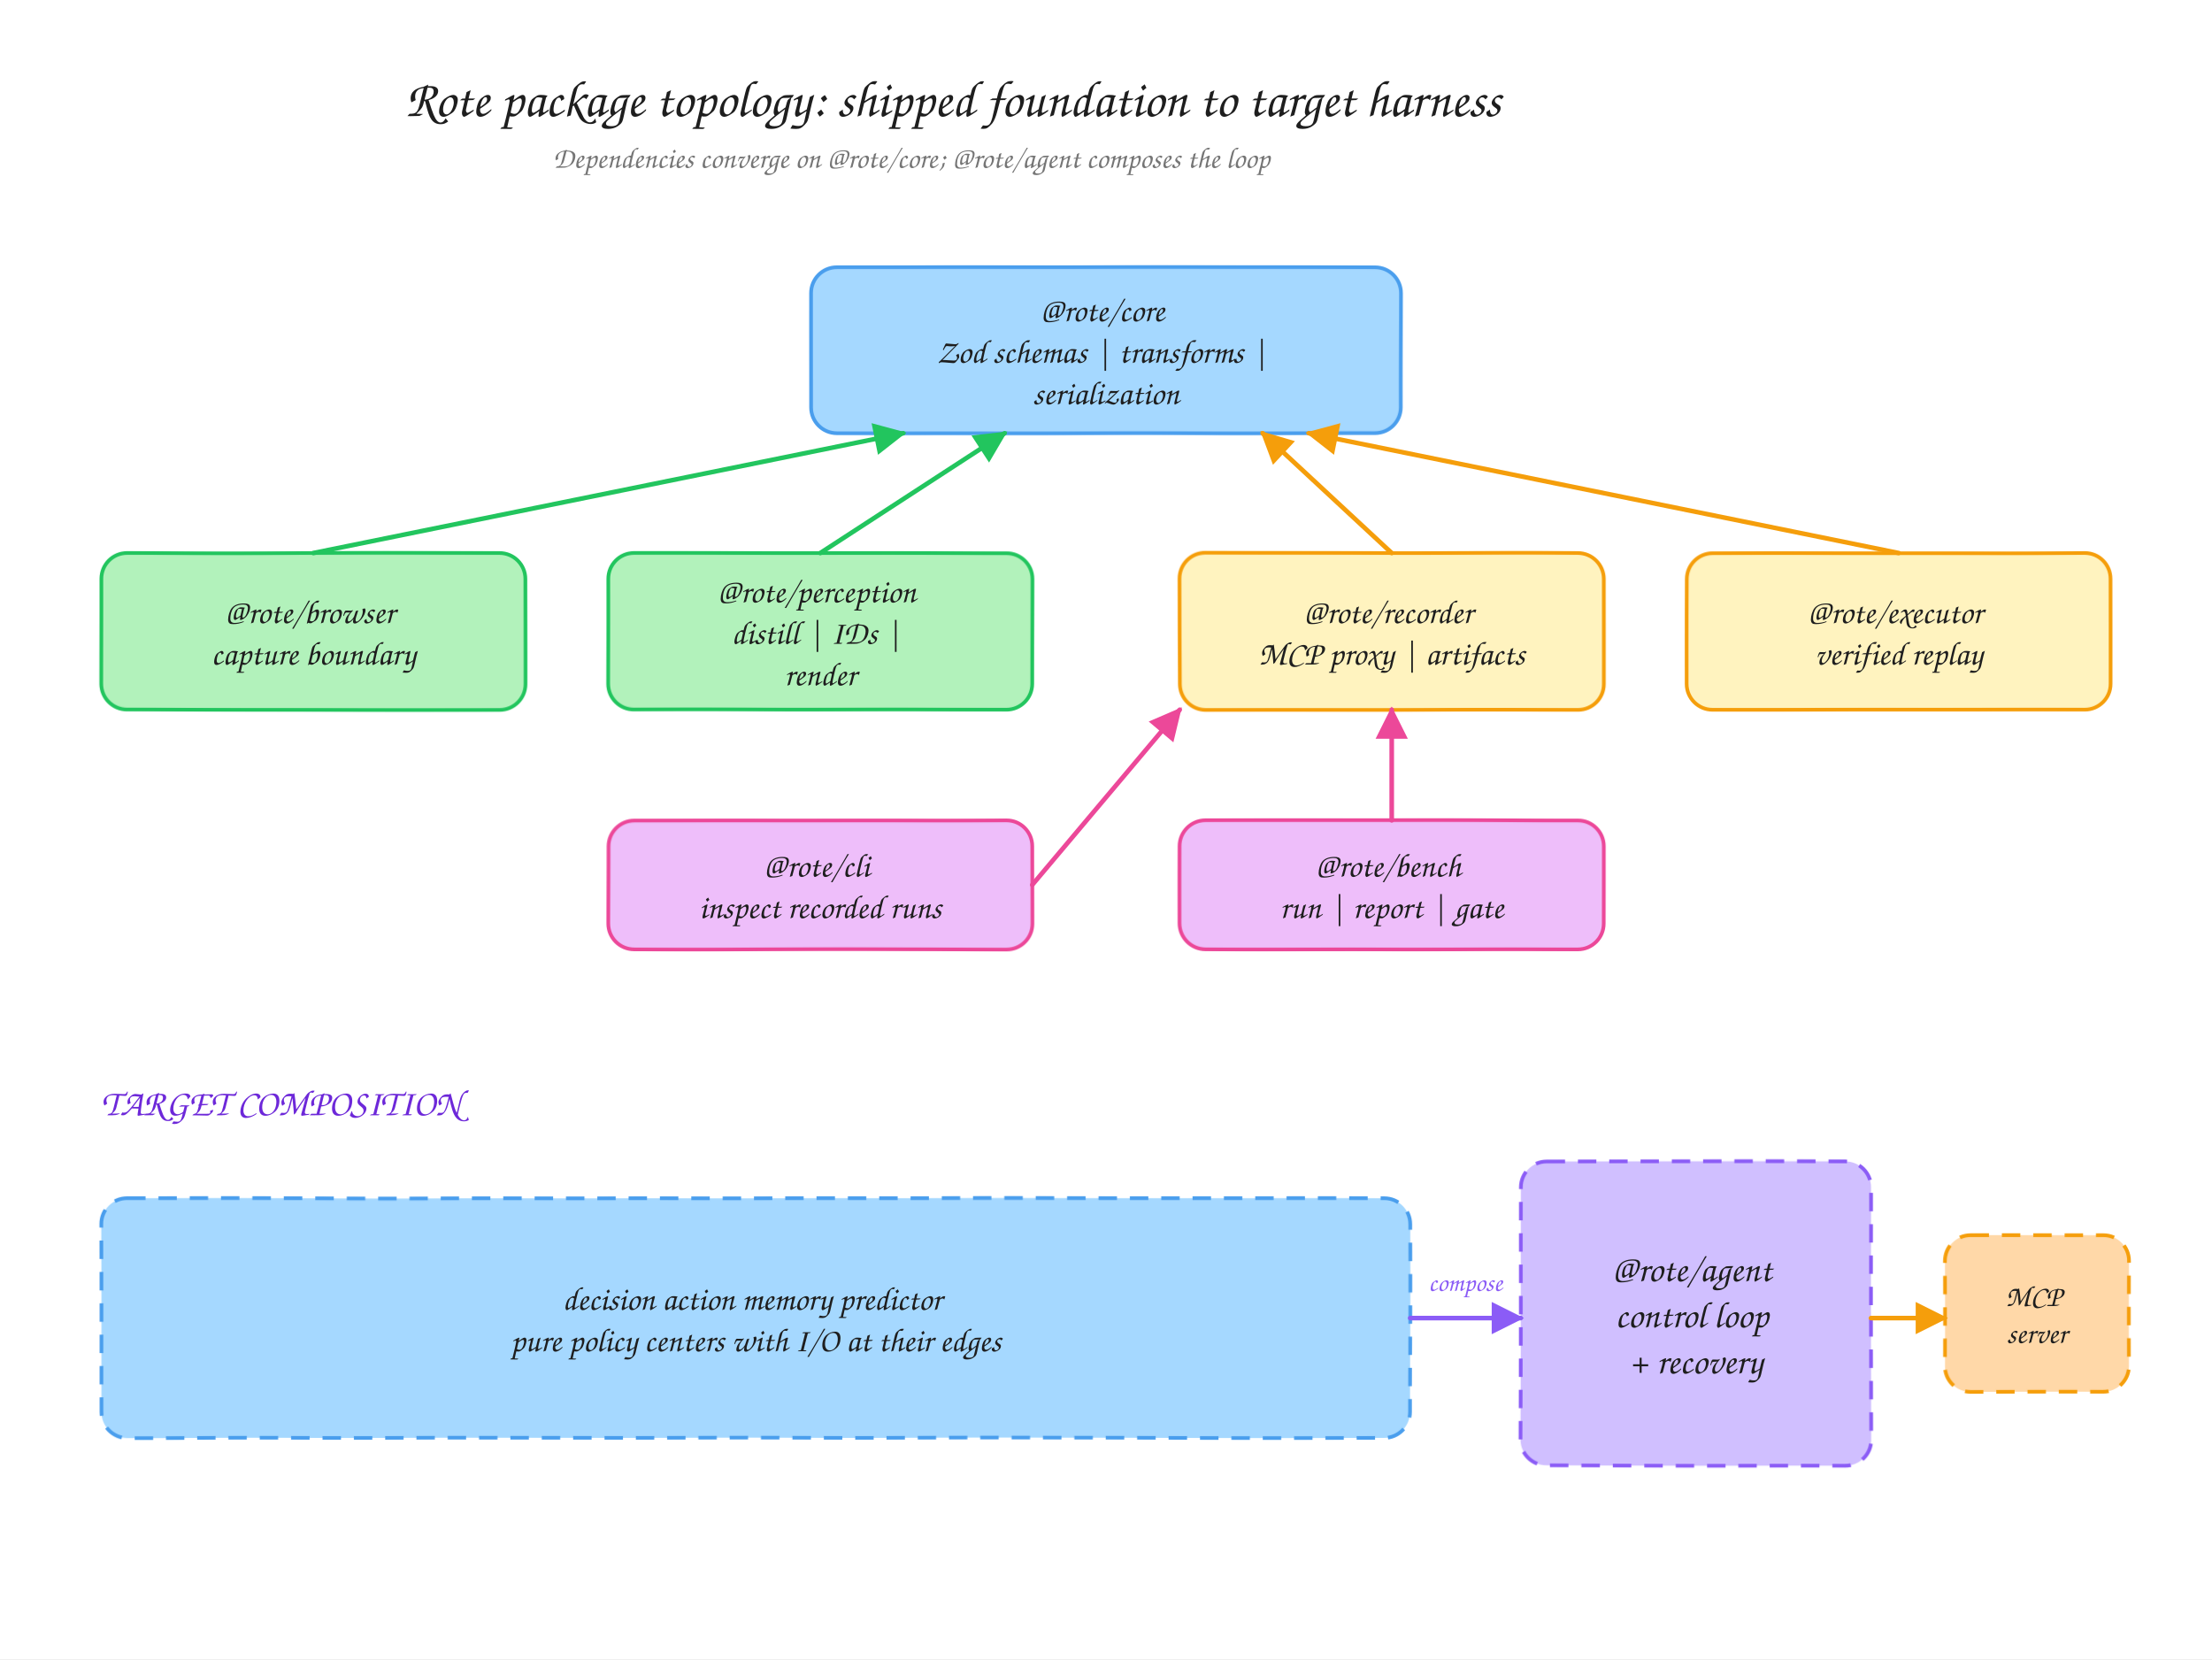
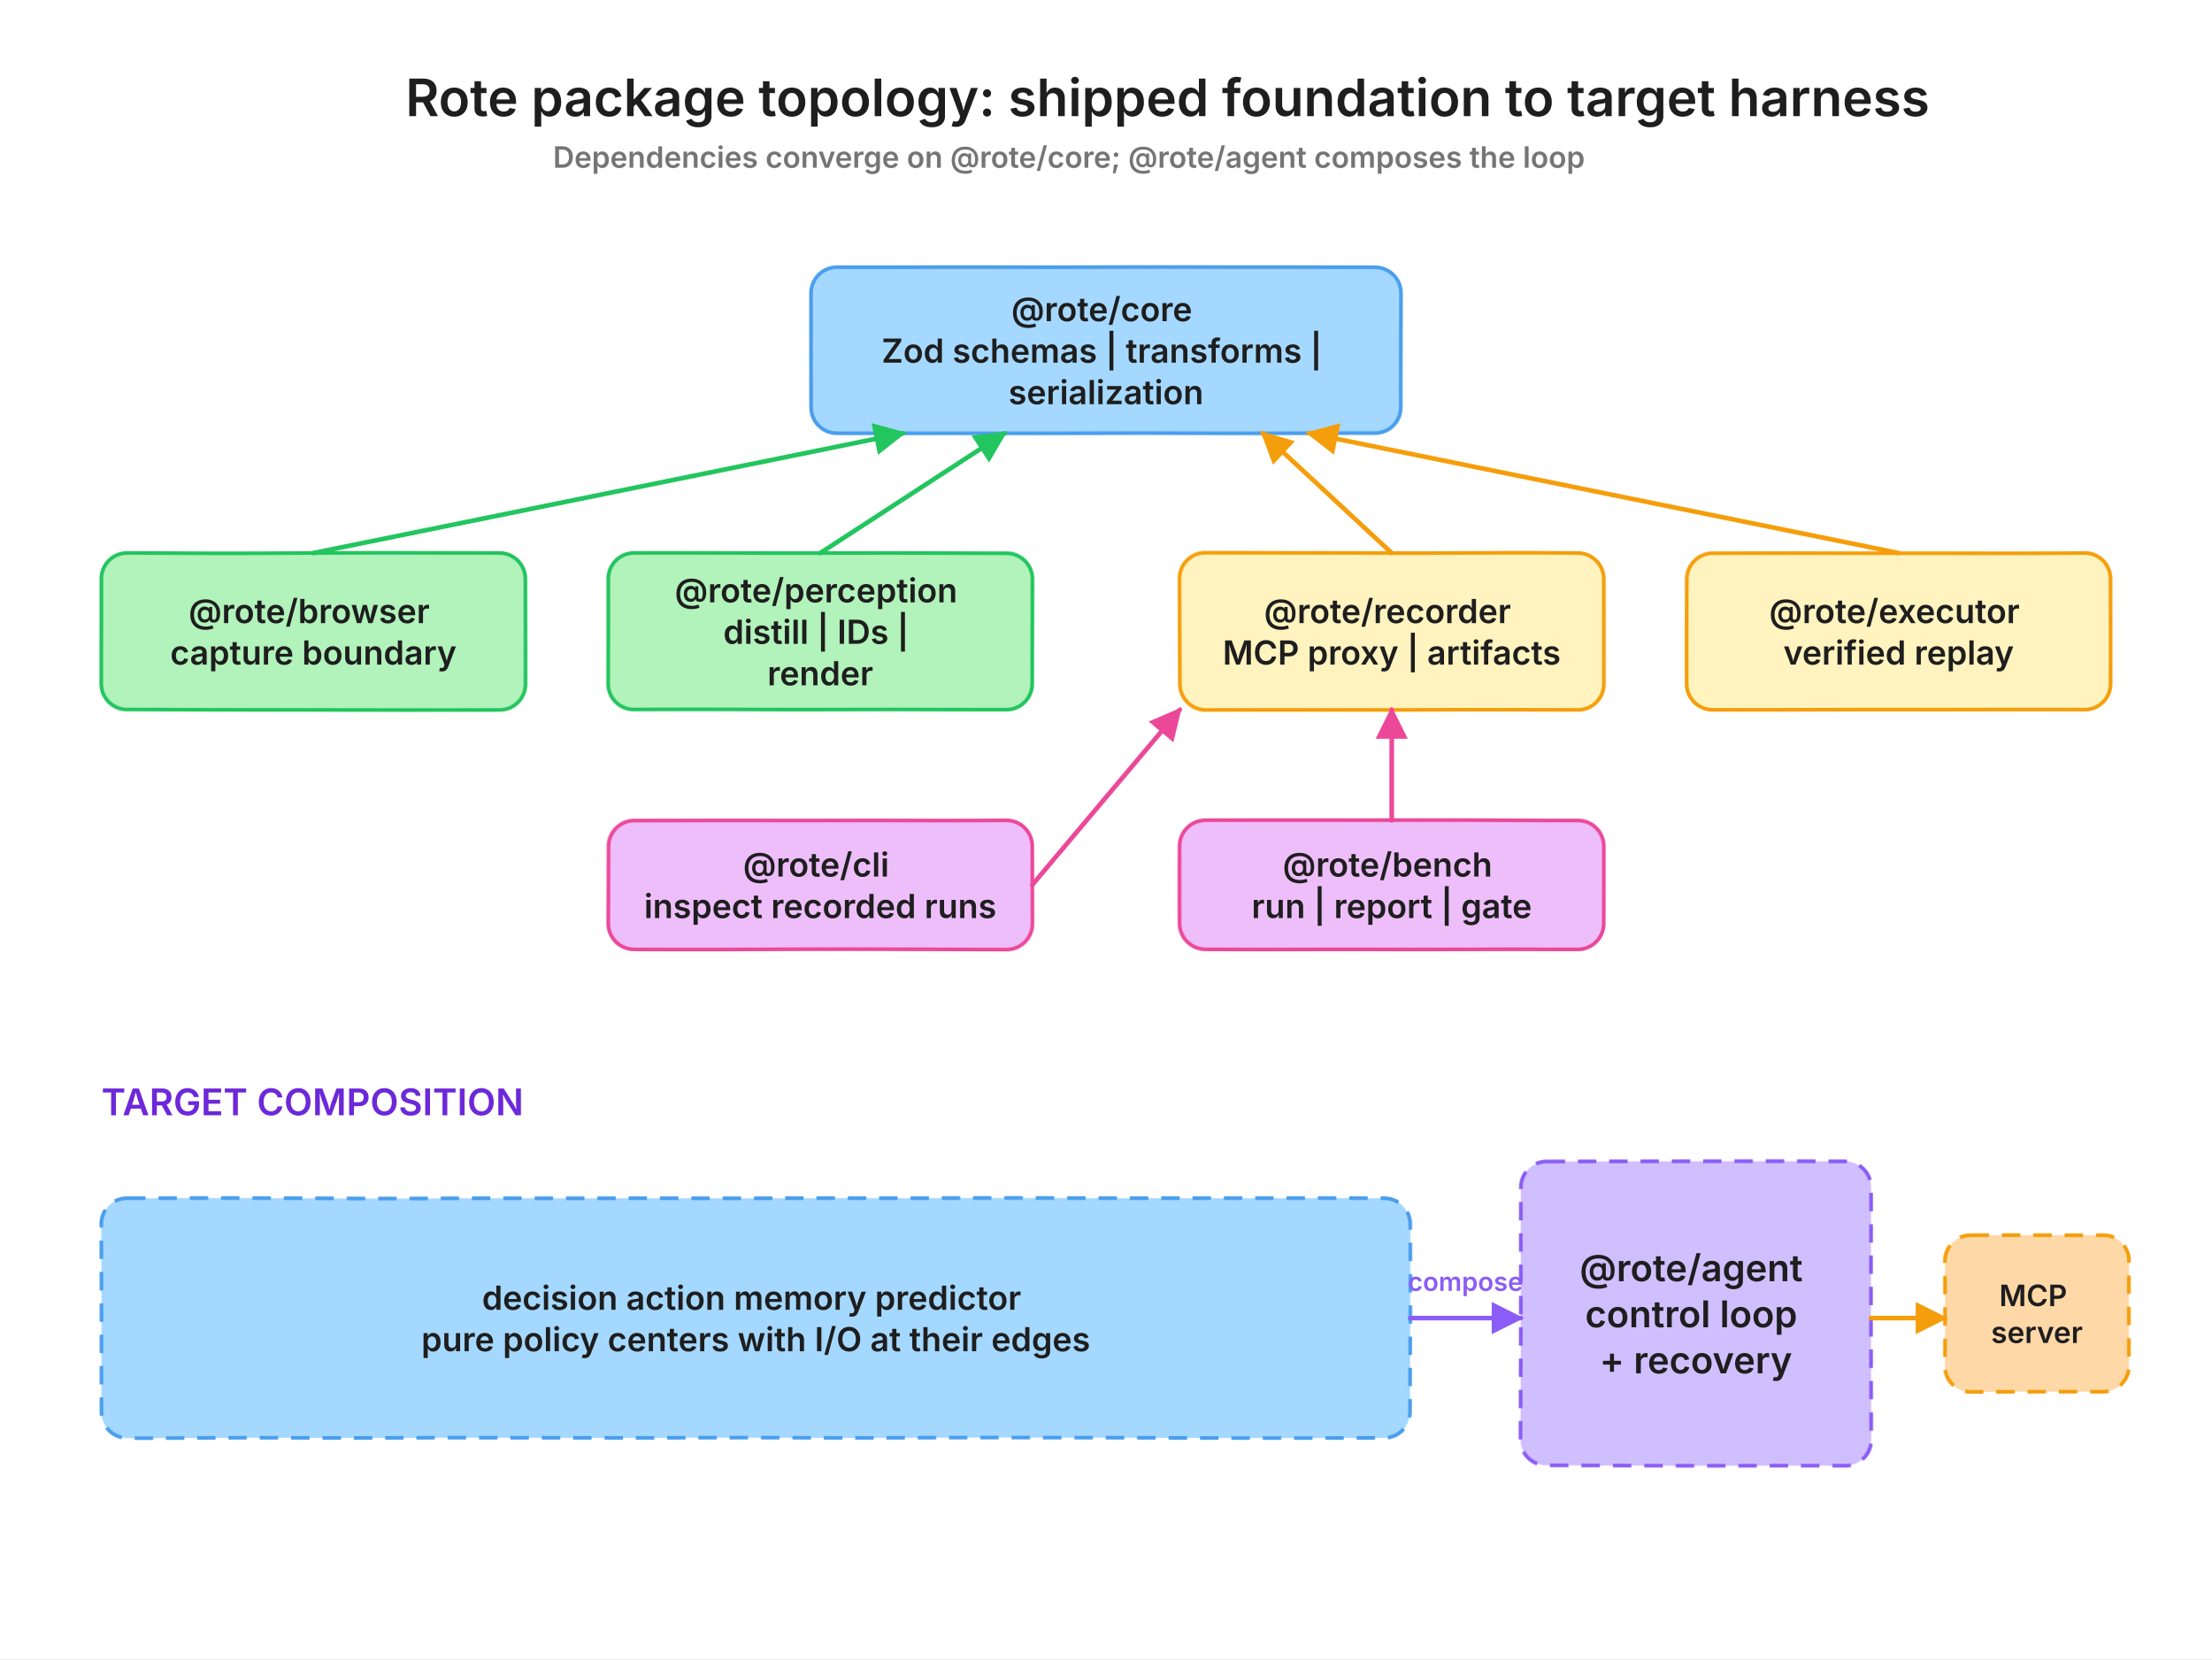
<svg xmlns="http://www.w3.org/2000/svg" width="1200" height="900" viewBox="0 0 1200 900" role="img">
  <defs>
    <filter id="rough" x="-3%" y="-3%" width="106%" height="106%">
      <feTurbulence type="fractalNoise" baseFrequency="0.012" numOctaves="1" seed="7" result="noise" />
      <feDisplacementMap in="SourceGraphic" in2="noise" scale="0.7" />
    </filter>
    <marker id="arrow" viewBox="0 0 10 10" refX="9" refY="5" markerWidth="7" markerHeight="7" orient="auto-start-reverse">
      <path d="M 0 0 L 10 5 L 0 10 z" fill="context-stroke" />
    </marker>
  </defs>
  <rect width="1200" height="900" fill="#ffffff" />
-   <text x="220" y="63" text-anchor="start" fill="#1e1e1e" font-family="Virgil, Segoe Print, cursive" font-size="28" font-weight="600">
+   <text x="220" y="63" text-anchor="start" fill="#1e1e1e" font-family="Inter, Avenir Next, Segoe UI, Helvetica, Arial, sans-serif" font-size="28" font-weight="600">
    <tspan x="220" dy="0">Rote package topology: shipped foundation to target harness</tspan>
  </text>
-   <text x="300" y="91" text-anchor="start" fill="#757575" font-family="Virgil, Segoe Print, cursive" font-size="16" font-weight="600">
+   <text x="300" y="91" text-anchor="start" fill="#757575" font-family="Inter, Avenir Next, Segoe UI, Helvetica, Arial, sans-serif" font-size="16" font-weight="600">
    <tspan x="300" dy="0">Dependencies converge on @rote/core; @rote/agent composes the loop</tspan>
  </text>
  <rect x="440" y="145" width="320" height="90" rx="14" fill="#a5d8ff" stroke="#4a9eed" stroke-width="2" opacity="1" filter="url(#rough)" />
-   <text x="600" y="174.25" text-anchor="middle" fill="#1e1e1e" font-family="Virgil, Segoe Print, cursive" font-size="18" font-weight="600">
+   <text x="600" y="174.25" text-anchor="middle" fill="#1e1e1e" font-family="Inter, Avenir Next, Segoe UI, Helvetica, Arial, sans-serif" font-size="18" font-weight="600">
    <tspan x="600" dy="0">@rote/core</tspan>
    <tspan x="600" dy="22.5">Zod schemas | transforms |</tspan>
    <tspan x="600" dy="22.5">serialization</tspan>
  </text>
  <rect x="55" y="300" width="230" height="85" rx="14" fill="#b2f2bb" stroke="#22c55e" stroke-width="2" opacity="1" filter="url(#rough)" />
-   <text x="170" y="338" text-anchor="middle" fill="#1e1e1e" font-family="Virgil, Segoe Print, cursive" font-size="18" font-weight="600">
+   <text x="170" y="338" text-anchor="middle" fill="#1e1e1e" font-family="Inter, Avenir Next, Segoe UI, Helvetica, Arial, sans-serif" font-size="18" font-weight="600">
    <tspan x="170" dy="0">@rote/browser</tspan>
    <tspan x="170" dy="22.5">capture boundary</tspan>
  </text>
  <rect x="330" y="300" width="230" height="85" rx="14" fill="#b2f2bb" stroke="#22c55e" stroke-width="2" opacity="1" filter="url(#rough)" />
-   <text x="445" y="326.75" text-anchor="middle" fill="#1e1e1e" font-family="Virgil, Segoe Print, cursive" font-size="18" font-weight="600">
+   <text x="445" y="326.75" text-anchor="middle" fill="#1e1e1e" font-family="Inter, Avenir Next, Segoe UI, Helvetica, Arial, sans-serif" font-size="18" font-weight="600">
    <tspan x="445" dy="0">@rote/perception</tspan>
    <tspan x="445" dy="22.5">distill | IDs |</tspan>
    <tspan x="445" dy="22.5">render</tspan>
  </text>
  <rect x="640" y="300" width="230" height="85" rx="14" fill="#fff3bf" stroke="#f59e0b" stroke-width="2" opacity="1" filter="url(#rough)" />
-   <text x="755" y="338" text-anchor="middle" fill="#1e1e1e" font-family="Virgil, Segoe Print, cursive" font-size="18" font-weight="600">
+   <text x="755" y="338" text-anchor="middle" fill="#1e1e1e" font-family="Inter, Avenir Next, Segoe UI, Helvetica, Arial, sans-serif" font-size="18" font-weight="600">
    <tspan x="755" dy="0">@rote/recorder</tspan>
    <tspan x="755" dy="22.5">MCP proxy | artifacts</tspan>
  </text>
  <rect x="915" y="300" width="230" height="85" rx="14" fill="#fff3bf" stroke="#f59e0b" stroke-width="2" opacity="1" filter="url(#rough)" />
-   <text x="1030" y="338" text-anchor="middle" fill="#1e1e1e" font-family="Virgil, Segoe Print, cursive" font-size="18" font-weight="600">
+   <text x="1030" y="338" text-anchor="middle" fill="#1e1e1e" font-family="Inter, Avenir Next, Segoe UI, Helvetica, Arial, sans-serif" font-size="18" font-weight="600">
    <tspan x="1030" dy="0">@rote/executor</tspan>
    <tspan x="1030" dy="22.5">verified replay</tspan>
  </text>
  <polyline points="170,300 490,235" fill="none" stroke="#22c55e" stroke-width="2.5" stroke-linecap="round" stroke-linejoin="round" marker-end="url(#arrow)" />
  <polyline points="445,300 545,235" fill="none" stroke="#22c55e" stroke-width="2.5" stroke-linecap="round" stroke-linejoin="round" marker-end="url(#arrow)" />
  <polyline points="755,300 685,235" fill="none" stroke="#f59e0b" stroke-width="2.5" stroke-linecap="round" stroke-linejoin="round" marker-end="url(#arrow)" />
  <polyline points="1030,300 710,235" fill="none" stroke="#f59e0b" stroke-width="2.5" stroke-linecap="round" stroke-linejoin="round" marker-end="url(#arrow)" />
  <rect x="330" y="445" width="230" height="70" rx="14" fill="#eebefa" stroke="#ec4899" stroke-width="2" opacity="1" filter="url(#rough)" />
-   <text x="445" y="475.5" text-anchor="middle" fill="#1e1e1e" font-family="Virgil, Segoe Print, cursive" font-size="18" font-weight="600">
+   <text x="445" y="475.5" text-anchor="middle" fill="#1e1e1e" font-family="Inter, Avenir Next, Segoe UI, Helvetica, Arial, sans-serif" font-size="18" font-weight="600">
    <tspan x="445" dy="0">@rote/cli</tspan>
    <tspan x="445" dy="22.5">inspect recorded runs</tspan>
  </text>
  <rect x="640" y="445" width="230" height="70" rx="14" fill="#eebefa" stroke="#ec4899" stroke-width="2" opacity="1" filter="url(#rough)" />
-   <text x="755" y="475.5" text-anchor="middle" fill="#1e1e1e" font-family="Virgil, Segoe Print, cursive" font-size="18" font-weight="600">
+   <text x="755" y="475.5" text-anchor="middle" fill="#1e1e1e" font-family="Inter, Avenir Next, Segoe UI, Helvetica, Arial, sans-serif" font-size="18" font-weight="600">
    <tspan x="755" dy="0">@rote/bench</tspan>
    <tspan x="755" dy="22.5">run | report | gate</tspan>
  </text>
  <polyline points="560,480 640,385" fill="none" stroke="#ec4899" stroke-width="2.5" stroke-linecap="round" stroke-linejoin="round" marker-end="url(#arrow)" />
  <polyline points="755,445 755,385" fill="none" stroke="#ec4899" stroke-width="2.5" stroke-linecap="round" stroke-linejoin="round" marker-end="url(#arrow)" />
-   <text x="55" y="605" text-anchor="start" fill="#6d28d9" font-family="Virgil, Segoe Print, cursive" font-size="20" font-weight="600">
+   <text x="55" y="605" text-anchor="start" fill="#6d28d9" font-family="Inter, Avenir Next, Segoe UI, Helvetica, Arial, sans-serif" font-size="20" font-weight="600">
    <tspan x="55" dy="0">TARGET COMPOSITION</tspan>
  </text>
  <rect x="55" y="650" width="710" height="130" rx="14" fill="#a5d8ff" stroke="#4a9eed" stroke-width="2" stroke-dasharray="10 7" opacity="1" filter="url(#rough)" />
-   <text x="410" y="710.5" text-anchor="middle" fill="#1e1e1e" font-family="Virgil, Segoe Print, cursive" font-size="18" font-weight="600">
+   <text x="410" y="710.5" text-anchor="middle" fill="#1e1e1e" font-family="Inter, Avenir Next, Segoe UI, Helvetica, Arial, sans-serif" font-size="18" font-weight="600">
    <tspan x="410" dy="0">decision       action       memory       predictor</tspan>
    <tspan x="410" dy="22.5">pure policy centers with I/O at their edges</tspan>
  </text>
  <rect x="825" y="630" width="190" height="165" rx="14" fill="#d0bfff" stroke="#8b5cf6" stroke-width="2" stroke-dasharray="10 7" opacity="1" filter="url(#rough)" />
-   <text x="920" y="695" text-anchor="middle" fill="#1e1e1e" font-family="Virgil, Segoe Print, cursive" font-size="20" font-weight="600">
+   <text x="920" y="695" text-anchor="middle" fill="#1e1e1e" font-family="Inter, Avenir Next, Segoe UI, Helvetica, Arial, sans-serif" font-size="20" font-weight="600">
    <tspan x="920" dy="0">@rote/agent</tspan>
    <tspan x="920" dy="25">control loop</tspan>
    <tspan x="920" dy="25">+ recovery</tspan>
  </text>
  <rect x="1055" y="670" width="100" height="85" rx="14" fill="#ffd8a8" stroke="#f59e0b" stroke-width="2" stroke-dasharray="10 7" opacity="1" filter="url(#rough)" />
-   <text x="1105" y="708.5" text-anchor="middle" fill="#1e1e1e" font-family="Virgil, Segoe Print, cursive" font-size="16" font-weight="600">
+   <text x="1105" y="708.5" text-anchor="middle" fill="#1e1e1e" font-family="Inter, Avenir Next, Segoe UI, Helvetica, Arial, sans-serif" font-size="16" font-weight="600">
    <tspan x="1105" dy="0">MCP</tspan>
    <tspan x="1105" dy="20">server</tspan>
  </text>
  <polyline points="765,715 825,715" fill="none" stroke="#8b5cf6" stroke-width="2.5" stroke-linecap="round" stroke-linejoin="round" marker-end="url(#arrow)" />
-   <text x="795" y="700.25" text-anchor="middle" fill="#8b5cf6" font-family="Virgil, Segoe Print, cursive" font-size="14" font-weight="600">
+   <text x="795" y="700.25" text-anchor="middle" fill="#8b5cf6" font-family="Inter, Avenir Next, Segoe UI, Helvetica, Arial, sans-serif" font-size="14" font-weight="600">
    <tspan x="795" dy="0">compose</tspan>
  </text>
  <polyline points="1015,715 1055,715" fill="none" stroke="#f59e0b" stroke-width="2.5" stroke-linecap="round" stroke-linejoin="round" marker-end="url(#arrow)" />
</svg>
